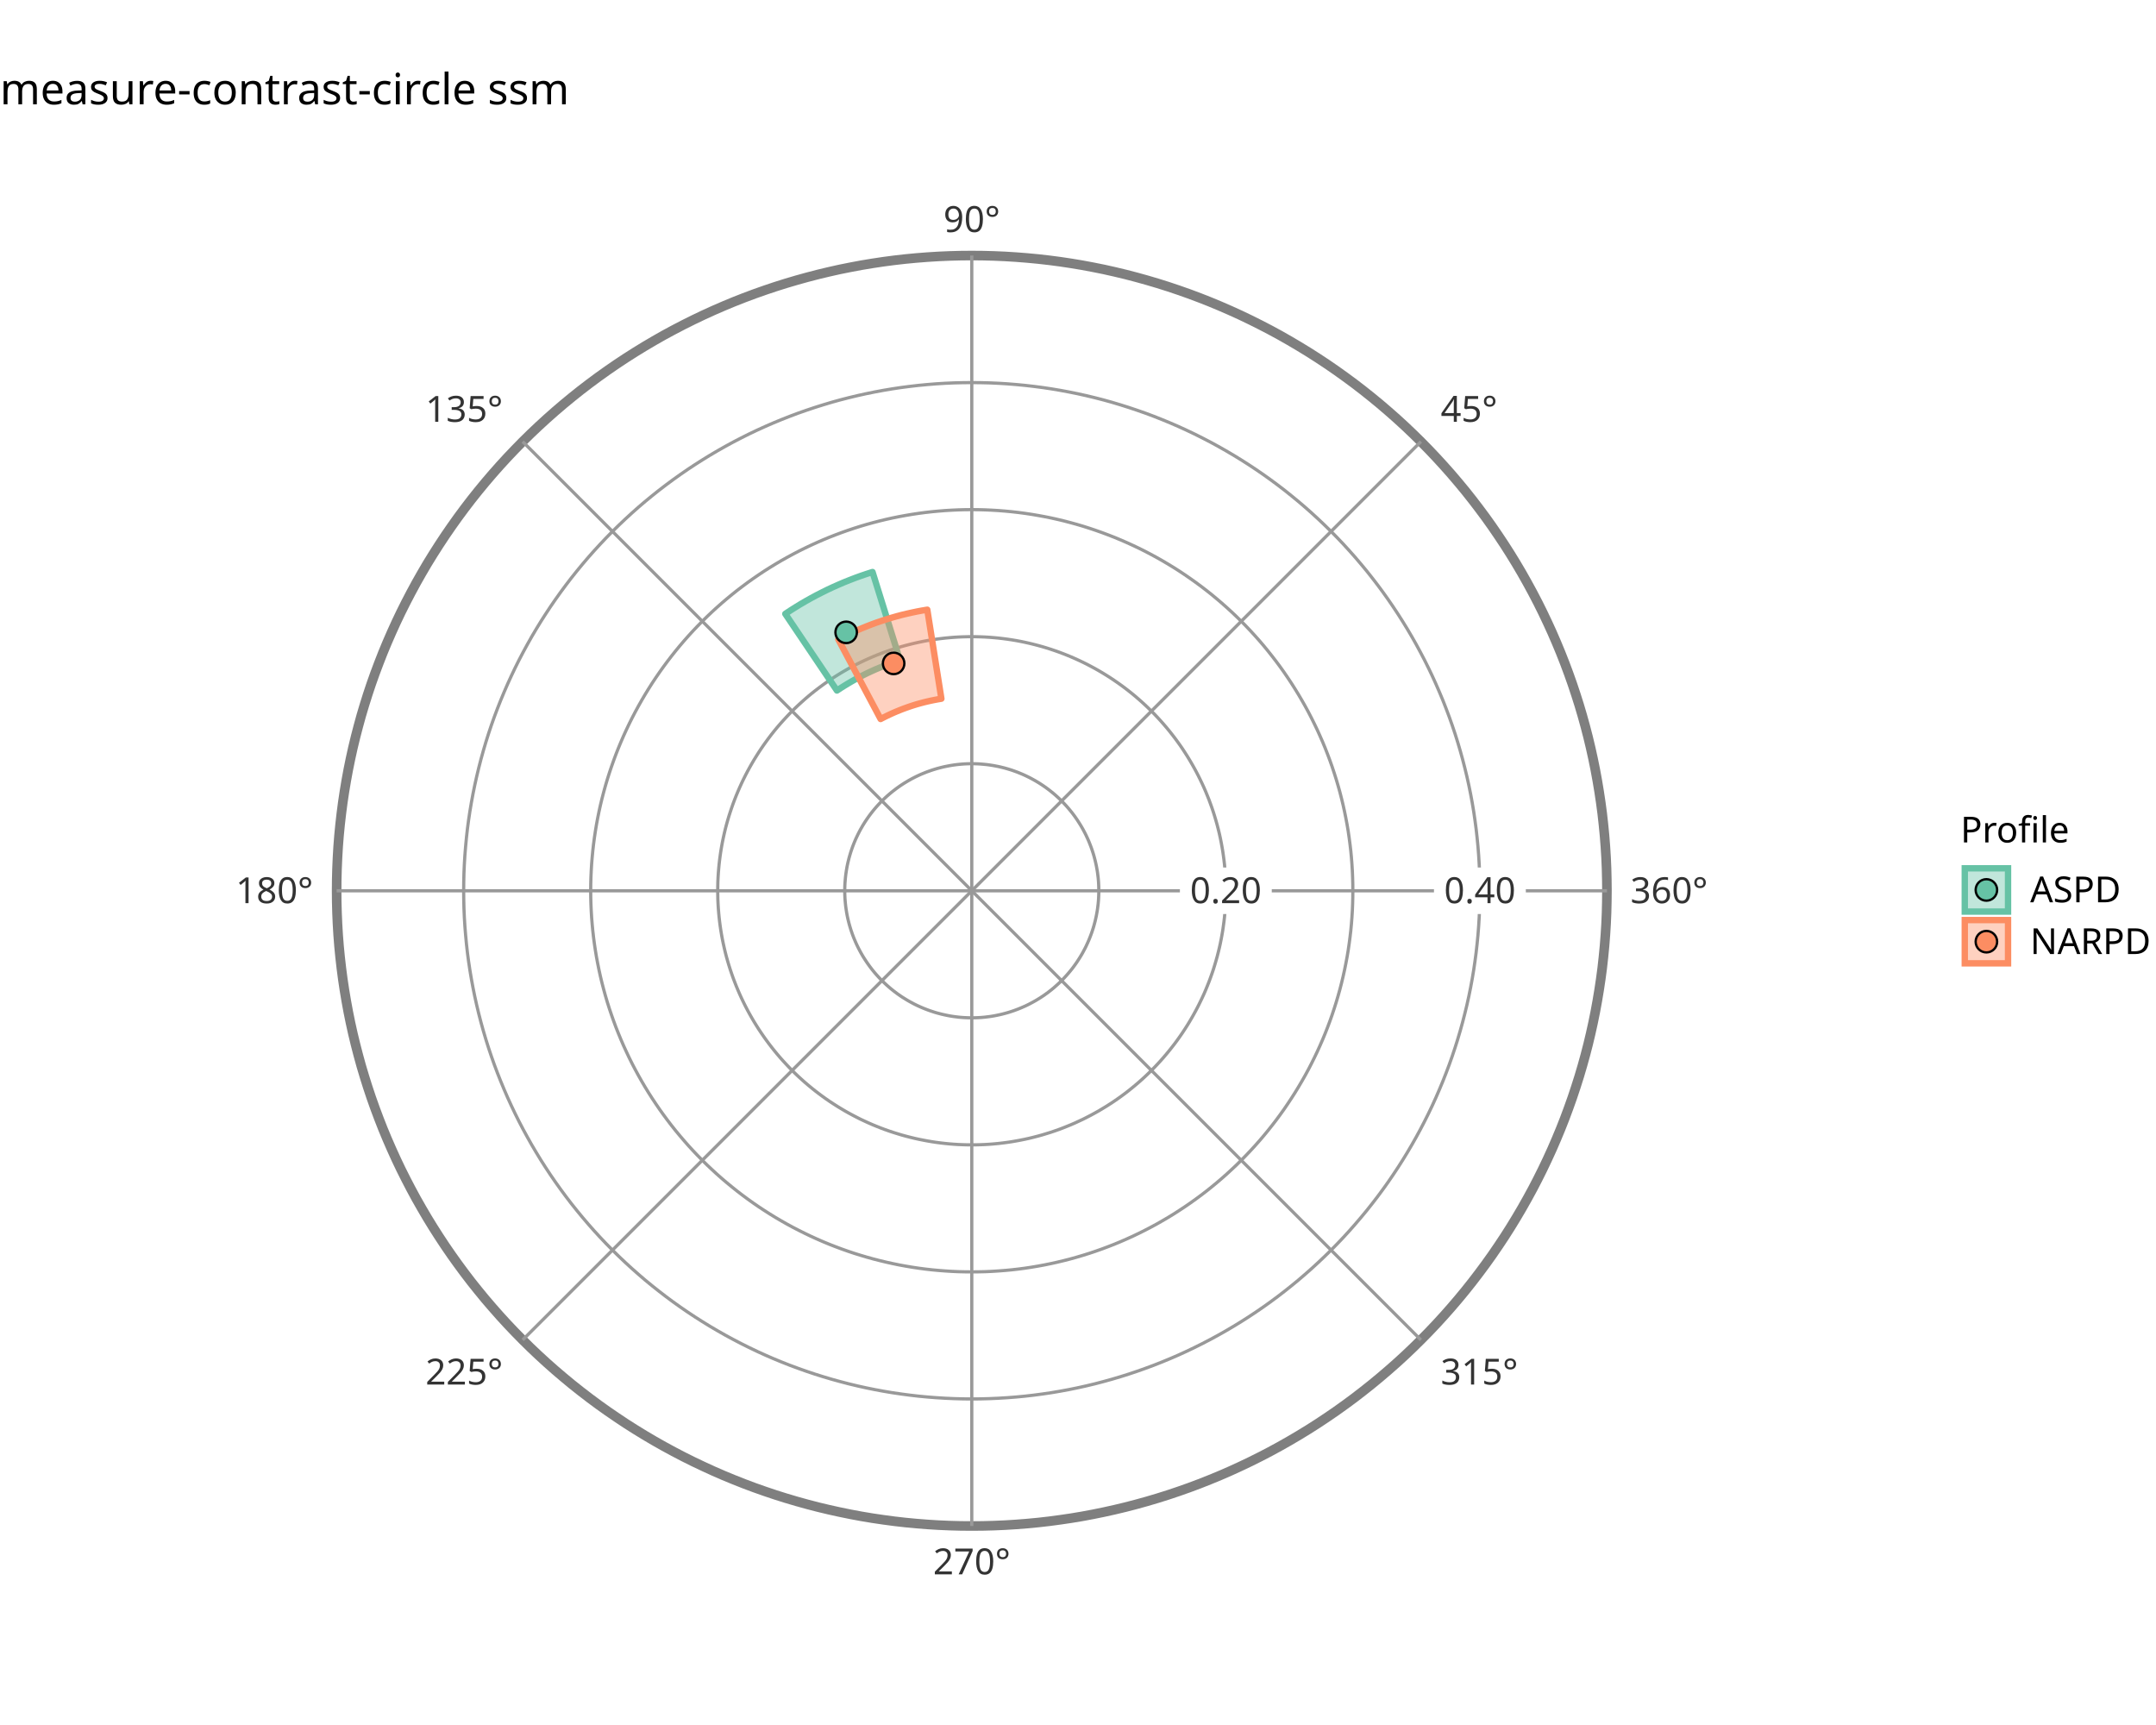
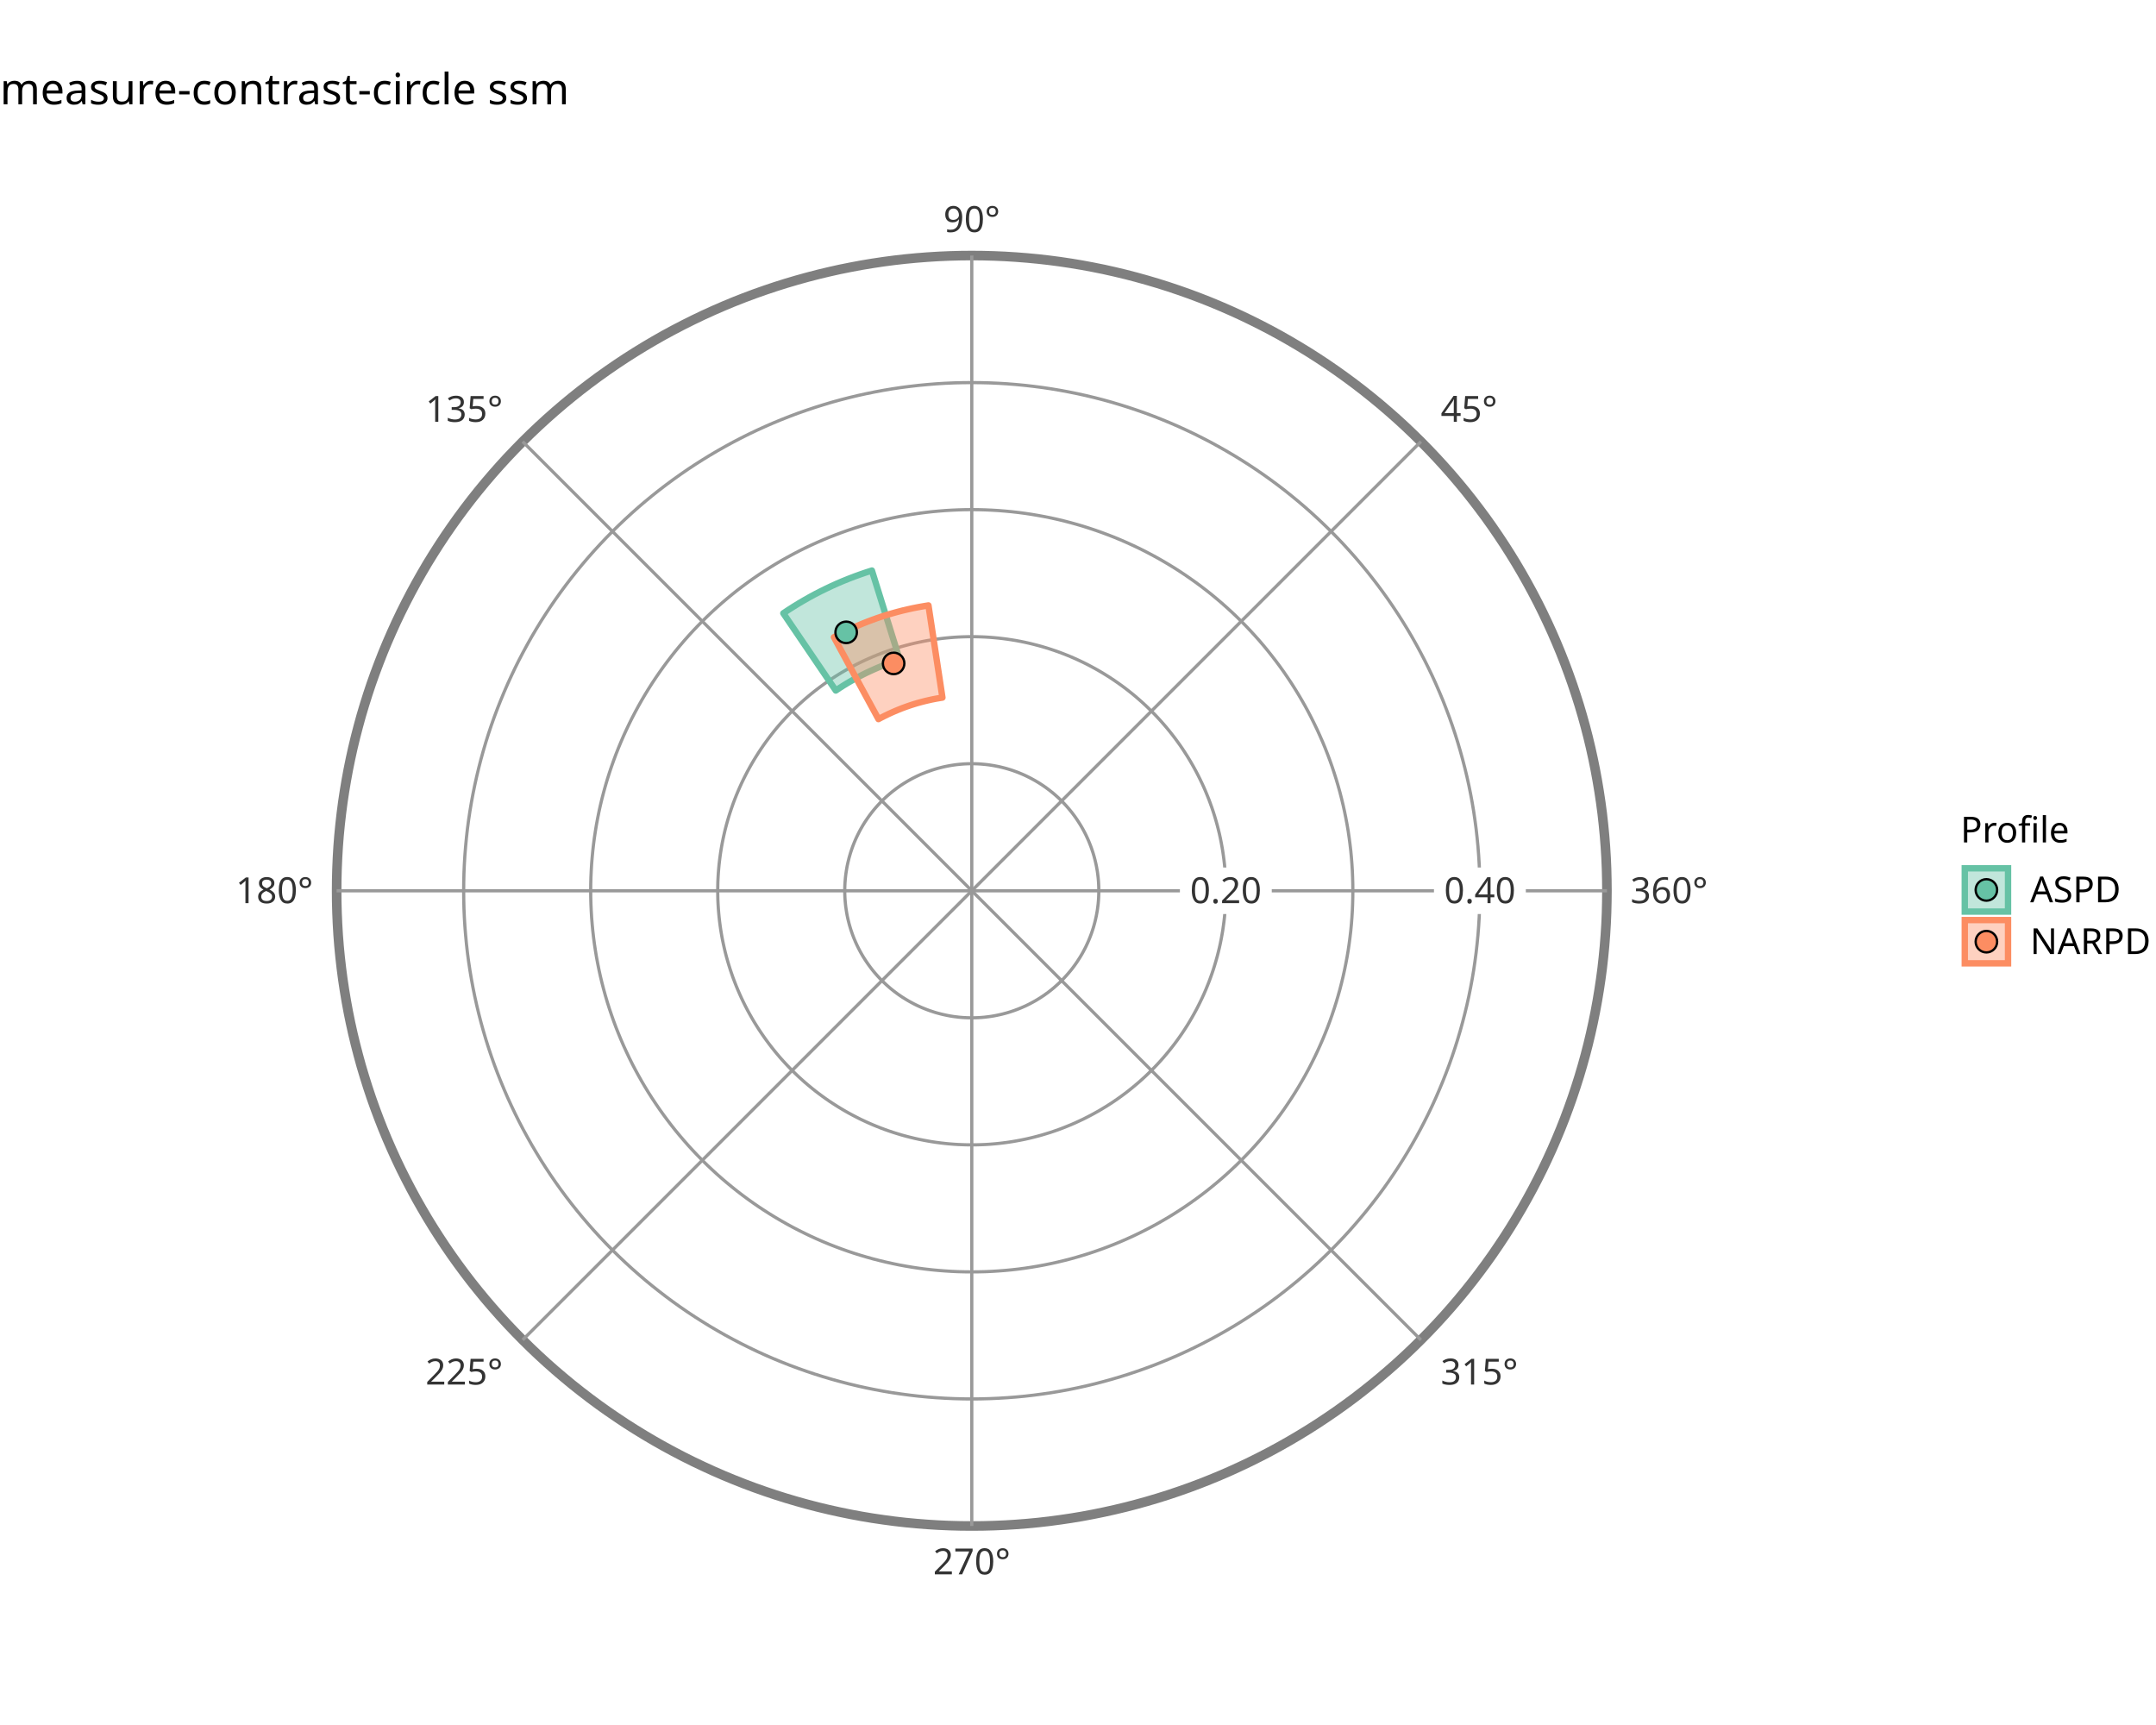
<svg xmlns="http://www.w3.org/2000/svg" class="svglite" data-engine-version="2.0" width="720.00pt" height="576.00pt" viewBox="0 0 720.00 576.00">
  <defs>
    <style type="text/css">
    .svglite line, .svglite polyline, .svglite polygon, .svglite path, .svglite rect, .svglite circle {
      fill: none;
      stroke: #000000;
      stroke-linecap: round;
      stroke-linejoin: round;
      stroke-miterlimit: 10.00;
    }
  </style>
  </defs>
  <rect width="100%" height="100%" style="stroke: none; fill: #FFFFFF;" />
  <defs>
    <clipPath id="cpMC4wMHw3MjAuMDB8MC4wMHw1NzYuMDA=">
      <rect x="0.00" y="0.00" width="720.00" height="576.00" />
    </clipPath>
  </defs>
  <g clip-path="url(#cpMC4wMHw3MjAuMDB8MC4wMHw1NzYuMDA=)">
</g>
  <defs>
    <clipPath id="cpMC4wMHw3MjAuMDB8MTguOTR8NTU3LjA2">
      <rect x="0.00" y="18.94" width="720.00" height="538.12" />
    </clipPath>
  </defs>
  <g clip-path="url(#cpMC4wMHw3MjAuMDB8MTguOTR8NTU3LjA2)">
    <rect x="0.00" y="18.94" width="720.00" height="538.12" style="stroke-width: 0.00; stroke: none;" />
  </g>
  <g clip-path="url(#cpMC4wMHw3MjAuMDB8MC4wMHw1NzYuMDA=)">
    <polygon points="324.53,85.33 328.23,85.36 331.93,85.46 335.63,85.62 339.32,85.85 343.01,86.14 346.70,86.49 350.38,86.91 354.05,87.39 357.71,87.94 361.36,88.55 365.00,89.23 368.63,89.96 372.24,90.77 375.84,91.63 379.42,92.56 382.99,93.55 386.54,94.60 390.07,95.71 393.58,96.89 397.07,98.12 400.54,99.42 403.98,100.77 407.40,102.19 410.80,103.67 414.17,105.20 417.51,106.80 420.82,108.45 424.11,110.16 427.36,111.92 430.58,113.75 433.77,115.63 436.93,117.56 440.05,119.55 443.14,121.59 446.19,123.69 449.20,125.84 452.18,128.04 455.11,130.29 458.01,132.60 460.87,134.95 463.68,137.36 466.46,139.81 469.19,142.31 471.87,144.86 474.51,147.45 477.11,150.10 479.65,152.78 482.15,155.51 484.61,158.28 487.01,161.10 489.37,163.95 491.67,166.85 493.92,169.79 496.13,172.76 498.28,175.78 500.37,178.83 502.42,181.92 504.41,185.04 506.34,188.19 508.22,191.38 510.04,194.61 511.81,197.86 513.52,201.14 515.17,204.46 516.76,207.80 518.30,211.17 519.77,214.56 521.19,217.98 522.55,221.43 523.84,224.89 525.08,228.38 526.25,231.89 527.37,235.42 528.42,238.97 529.41,242.54 530.34,246.12 531.20,249.72 532.00,253.34 532.74,256.97 533.41,260.61 534.02,264.26 534.57,267.92 535.06,271.59 535.47,275.27 535.83,278.95 536.12,282.64 536.35,286.34 536.51,290.04 536.60,293.74 536.64,297.44 536.60,301.14 536.51,304.84 536.35,308.54 536.12,312.23 535.83,315.93 535.47,319.61 535.06,323.29 534.57,326.96 534.02,330.62 533.41,334.27 532.74,337.91 532.00,341.54 531.20,345.15 530.34,348.75 529.41,352.34 528.42,355.90 527.37,359.45 526.25,362.98 525.08,366.49 523.84,369.98 522.55,373.45 521.19,376.90 519.77,380.32 518.30,383.71 516.76,387.08 515.17,390.42 513.52,393.73 511.81,397.02 510.04,400.27 508.22,403.49 506.34,406.68 504.41,409.84 502.42,412.96 500.37,416.05 498.28,419.10 496.13,422.11 493.92,425.09 491.67,428.03 489.37,430.92 487.01,433.78 484.61,436.59 482.15,439.37 479.65,442.10 477.11,444.78 474.51,447.42 471.87,450.02 469.19,452.57 466.46,455.07 463.68,457.52 460.87,459.92 458.01,462.28 455.11,464.58 452.18,466.84 449.20,469.04 446.19,471.19 443.14,473.28 440.05,475.33 436.93,477.32 433.77,479.25 430.58,481.13 427.36,482.95 424.11,484.72 420.82,486.43 417.51,488.08 414.17,489.67 410.80,491.21 407.40,492.69 403.98,494.10 400.54,495.46 397.07,496.76 393.58,497.99 390.07,499.17 386.54,500.28 382.99,501.33 379.42,502.32 375.84,503.25 372.24,504.11 368.63,504.91 365.00,505.65 361.36,506.33 357.71,506.94 354.05,507.48 350.38,507.97 346.70,508.39 343.01,508.74 339.32,509.03 335.63,509.26 331.93,509.42 328.23,509.52 324.53,509.55 320.83,509.52 317.12,509.42 313.43,509.26 309.73,509.03 306.04,508.74 302.36,508.39 298.68,507.97 295.01,507.48 291.35,506.94 287.69,506.33 284.05,505.65 280.43,504.91 276.81,504.11 273.21,503.25 269.63,502.32 266.06,501.33 262.51,500.28 258.98,499.17 255.47,497.99 251.98,496.76 248.51,495.46 245.07,494.10 241.65,492.69 238.25,491.21 234.89,489.67 231.54,488.08 228.23,486.43 224.95,484.72 221.69,482.95 218.47,481.13 215.28,479.25 212.13,477.32 209.00,475.33 205.92,473.28 202.87,471.19 199.85,469.04 196.88,466.84 193.94,464.58 191.04,462.28 188.19,459.92 185.37,457.52 182.60,455.07 179.87,452.57 177.18,450.02 174.54,447.42 171.95,444.78 169.40,442.10 166.90,439.37 164.45,436.59 162.04,433.78 159.69,430.92 157.38,428.03 155.13,425.09 152.93,422.11 150.78,419.10 148.68,416.05 146.64,412.96 144.65,409.84 142.71,406.68 140.84,403.49 139.01,400.27 137.25,397.02 135.54,393.73 133.88,390.42 132.29,387.08 130.76,383.71 129.28,380.32 127.86,376.90 126.51,373.45 125.21,369.98 123.97,366.49 122.80,362.98 121.69,359.45 120.63,355.90 119.65,352.34 118.72,348.75 117.85,345.15 117.05,341.54 116.31,337.91 115.64,334.27 115.03,330.62 114.48,326.96 114.00,323.29 113.58,319.61 113.22,315.93 112.93,312.23 112.71,308.54 112.55,304.84 112.45,301.14 112.42,297.44 112.45,293.74 112.55,290.04 112.71,286.34 112.93,282.64 113.22,278.95 113.58,275.27 114.00,271.59 114.48,267.92 115.03,264.26 115.64,260.61 116.31,256.97 117.05,253.34 117.85,249.72 118.72,246.12 119.65,242.54 120.63,238.97 121.69,235.42 122.80,231.89 123.97,228.38 125.21,224.89 126.51,221.43 127.86,217.98 129.28,214.56 130.76,211.17 132.29,207.80 133.88,204.46 135.54,201.14 137.25,197.86 139.01,194.61 140.84,191.38 142.71,188.19 144.65,185.04 146.64,181.92 148.68,178.83 150.78,175.78 152.93,172.76 155.13,169.79 157.38,166.85 159.69,163.95 162.04,161.10 164.45,158.28 166.90,155.51 169.40,152.78 171.95,150.10 174.54,147.45 177.18,144.86 179.87,142.31 182.60,139.81 185.37,137.36 188.19,134.95 191.04,132.60 193.94,130.29 196.88,128.04 199.85,125.84 202.87,123.69 205.92,121.59 209.00,119.55 212.13,117.56 215.28,115.63 218.47,113.75 221.69,111.92 224.95,110.16 228.23,108.45 231.54,106.80 234.89,105.20 238.25,103.67 241.65,102.19 245.07,100.77 248.51,99.42 251.98,98.12 255.47,96.89 258.98,95.71 262.51,94.60 266.06,93.55 269.63,92.56 273.21,91.63 276.81,90.77 280.43,89.96 284.05,89.23 287.69,88.55 291.35,87.94 295.01,87.39 298.68,86.91 302.36,86.49 306.04,86.14 309.73,85.85 313.43,85.62 317.12,85.46 320.83,85.36 324.53,85.33 " style="stroke-width: 3.20; stroke: #7F7F7F; fill: #FFFFFF;" />
    <line x1="324.53" y1="297.44" x2="324.53" y2="85.33" style="stroke-width: 1.07; stroke: #999999; stroke-linecap: butt;" />
    <line x1="324.53" y1="297.44" x2="174.54" y2="147.45" style="stroke-width: 1.07; stroke: #999999; stroke-linecap: butt;" />
    <line x1="324.53" y1="297.44" x2="112.42" y2="297.44" style="stroke-width: 1.07; stroke: #999999; stroke-linecap: butt;" />
    <line x1="324.53" y1="297.44" x2="174.54" y2="447.42" style="stroke-width: 1.07; stroke: #999999; stroke-linecap: butt;" />
    <line x1="324.53" y1="297.44" x2="324.53" y2="509.55" style="stroke-width: 1.07; stroke: #999999; stroke-linecap: butt;" />
    <line x1="324.53" y1="297.44" x2="474.51" y2="447.42" style="stroke-width: 1.07; stroke: #999999; stroke-linecap: butt;" />
    <line x1="324.53" y1="297.44" x2="536.64" y2="297.44" style="stroke-width: 1.07; stroke: #999999; stroke-linecap: butt;" />
    <line x1="324.53" y1="297.44" x2="474.51" y2="147.45" style="stroke-width: 1.07; stroke: #999999; stroke-linecap: butt;" />
    <polygon points="324.53,255.02 325.27,255.02 326.01,255.04 326.75,255.07 327.49,255.12 328.22,255.18 328.96,255.25 329.70,255.33 330.43,255.43 331.16,255.54 331.89,255.66 332.62,255.80 333.35,255.94 334.07,256.10 334.79,256.28 335.51,256.46 336.22,256.66 336.93,256.87 337.64,257.09 338.34,257.33 339.04,257.58 339.73,257.83 340.42,258.11 341.10,258.39 341.78,258.68 342.46,258.99 343.12,259.31 343.79,259.64 344.44,259.98 345.09,260.34 345.74,260.70 346.38,261.08 347.01,261.46 347.63,261.86 348.25,262.27 348.86,262.69 349.46,263.12 350.06,263.56 350.64,264.01 351.22,264.47 351.80,264.94 352.36,265.42 352.91,265.91 353.46,266.41 354.00,266.92 354.52,267.44 355.04,267.97 355.55,268.51 356.05,269.05 356.54,269.61 357.02,270.17 357.49,270.74 357.96,271.32 358.41,271.91 358.85,272.50 359.28,273.11 359.70,273.72 360.10,274.33 360.50,274.96 360.89,275.59 361.27,276.23 361.63,276.87 361.98,277.52 362.33,278.18 362.66,278.84 362.97,279.51 363.28,280.18 363.58,280.86 363.86,281.55 364.13,282.24 364.39,282.93 364.64,283.63 364.87,284.33 365.10,285.04 365.31,285.75 365.50,286.46 365.69,287.18 365.86,287.90 366.02,288.62 366.17,289.34 366.30,290.07 366.43,290.80 366.54,291.53 366.63,292.27 366.72,293.00 366.79,293.74 366.85,294.48 366.89,295.22 366.92,295.96 366.94,296.70 366.95,297.44 366.94,298.18 366.92,298.92 366.89,299.66 366.85,300.40 366.79,301.14 366.72,301.87 366.63,302.61 366.54,303.34 366.43,304.07 366.30,304.81 366.17,305.53 366.02,306.26 365.86,306.98 365.69,307.70 365.50,308.42 365.31,309.13 365.10,309.84 364.87,310.55 364.64,311.25 364.39,311.95 364.13,312.64 363.86,313.33 363.58,314.01 363.28,314.69 362.97,315.37 362.66,316.04 362.33,316.70 361.98,317.35 361.63,318.01 361.27,318.65 360.89,319.29 360.50,319.92 360.10,320.54 359.70,321.16 359.28,321.77 358.85,322.37 358.41,322.97 357.96,323.56 357.49,324.14 357.02,324.71 356.54,325.27 356.05,325.82 355.55,326.37 355.04,326.91 354.52,327.44 354.00,327.95 353.46,328.46 352.91,328.96 352.36,329.45 351.80,329.94 351.22,330.41 350.64,330.87 350.06,331.32 349.46,331.76 348.86,332.19 348.25,332.61 347.63,333.02 347.01,333.41 346.38,333.80 345.74,334.18 345.09,334.54 344.44,334.89 343.79,335.24 343.12,335.57 342.46,335.89 341.78,336.19 341.10,336.49 340.42,336.77 339.73,337.04 339.04,337.30 338.34,337.55 337.64,337.78 336.93,338.01 336.22,338.22 335.51,338.41 334.79,338.60 334.07,338.77 333.35,338.93 332.62,339.08 331.89,339.22 331.16,339.34 330.43,339.45 329.70,339.54 328.96,339.63 328.22,339.70 327.49,339.76 326.75,339.80 326.01,339.83 325.27,339.85 324.53,339.86 323.79,339.85 323.05,339.83 322.31,339.80 321.57,339.76 320.83,339.70 320.09,339.63 319.36,339.54 318.62,339.45 317.89,339.34 317.16,339.22 316.43,339.08 315.71,338.93 314.98,338.77 314.26,338.60 313.55,338.41 312.83,338.22 312.12,338.01 311.42,337.78 310.72,337.55 310.02,337.30 309.32,337.04 308.64,336.77 307.95,336.49 307.27,336.19 306.60,335.89 305.93,335.57 305.27,335.24 304.61,334.89 303.96,334.54 303.32,334.18 302.68,333.80 302.05,333.41 301.42,333.02 300.80,332.61 300.19,332.19 299.59,331.76 299.00,331.32 298.41,330.87 297.83,330.41 297.26,329.94 296.70,329.45 296.14,328.96 295.60,328.46 295.06,327.95 294.53,327.44 294.01,326.91 293.50,326.37 293.00,325.82 292.51,325.27 292.03,324.71 291.56,324.14 291.10,323.56 290.65,322.97 290.21,322.37 289.78,321.77 289.36,321.16 288.95,320.54 288.55,319.92 288.16,319.29 287.79,318.65 287.42,318.01 287.07,317.35 286.73,316.70 286.40,316.04 286.08,315.37 285.77,314.69 285.48,314.01 285.19,313.33 284.92,312.64 284.66,311.95 284.42,311.25 284.18,310.55 283.96,309.84 283.75,309.13 283.55,308.42 283.37,307.70 283.19,306.98 283.03,306.26 282.88,305.53 282.75,304.81 282.63,304.07 282.52,303.34 282.42,302.61 282.34,301.87 282.27,301.14 282.21,300.40 282.16,299.66 282.13,298.92 282.11,298.18 282.11,297.44 282.11,296.70 282.13,295.96 282.16,295.22 282.21,294.48 282.27,293.74 282.34,293.00 282.42,292.27 282.52,291.53 282.63,290.80 282.75,290.07 282.88,289.34 283.03,288.62 283.19,287.90 283.37,287.18 283.55,286.46 283.75,285.75 283.96,285.04 284.18,284.33 284.42,283.63 284.66,282.93 284.92,282.24 285.19,281.55 285.48,280.86 285.77,280.18 286.08,279.51 286.40,278.84 286.73,278.18 287.07,277.52 287.42,276.87 287.79,276.23 288.16,275.59 288.55,274.96 288.95,274.33 289.36,273.72 289.78,273.11 290.21,272.50 290.65,271.91 291.10,271.32 291.56,270.74 292.03,270.17 292.51,269.61 293.00,269.05 293.50,268.51 294.01,267.97 294.53,267.44 295.06,266.92 295.60,266.41 296.14,265.91 296.70,265.42 297.26,264.94 297.83,264.47 298.41,264.01 299.00,263.56 299.59,263.12 300.19,262.69 300.80,262.27 301.42,261.86 302.05,261.46 302.68,261.08 303.32,260.70 303.96,260.34 304.61,259.98 305.27,259.64 305.93,259.31 306.60,258.99 307.27,258.68 307.95,258.39 308.64,258.11 309.32,257.83 310.02,257.58 310.72,257.33 311.42,257.09 312.12,256.87 312.83,256.66 313.55,256.46 314.26,256.28 314.98,256.10 315.71,255.94 316.43,255.80 317.16,255.66 317.89,255.54 318.62,255.43 319.36,255.33 320.09,255.25 320.83,255.18 321.57,255.12 322.31,255.07 323.05,255.04 323.79,255.02 324.53,255.02 " style="stroke-width: 1.07; stroke: #999999; fill: none;" />
    <polygon points="324.53,212.59 326.01,212.61 327.49,212.65 328.97,212.71 330.45,212.80 331.92,212.92 333.40,213.06 334.87,213.23 336.33,213.42 337.80,213.64 339.26,213.88 340.72,214.15 342.17,214.45 343.61,214.77 345.05,215.12 346.49,215.49 347.91,215.88 349.33,216.30 350.75,216.75 352.15,217.22 353.55,217.71 354.93,218.23 356.31,218.77 357.68,219.34 359.04,219.93 360.38,220.54 361.72,221.18 363.05,221.84 364.36,222.53 365.66,223.23 366.95,223.96 368.22,224.71 369.49,225.49 370.74,226.28 371.97,227.10 373.19,227.94 374.40,228.80 375.59,229.68 376.76,230.58 377.92,231.50 379.06,232.44 380.19,233.41 381.30,234.39 382.39,235.39 383.46,236.41 384.52,237.45 385.56,238.50 386.58,239.58 387.58,240.67 388.56,241.78 389.52,242.90 390.46,244.04 391.38,245.20 392.29,246.38 393.17,247.57 394.03,248.77 394.87,249.99 395.68,251.23 396.48,252.48 397.25,253.74 398.00,255.02 398.73,256.31 399.44,257.61 400.12,258.92 400.78,260.25 401.42,261.58 402.04,262.93 402.63,264.29 403.19,265.66 403.74,267.03 404.25,268.42 404.75,269.82 405.22,271.22 405.66,272.63 406.08,274.05 406.48,275.48 406.85,276.91 407.20,278.35 407.52,279.80 407.81,281.25 408.08,282.71 408.33,284.17 408.54,285.63 408.74,287.10 408.91,288.57 409.05,290.04 409.16,291.52 409.25,293.00 409.32,294.48 409.36,295.96 409.37,297.44 409.36,298.92 409.32,300.40 409.25,301.88 409.16,303.36 409.05,304.83 408.91,306.31 408.74,307.78 408.54,309.25 408.33,310.71 408.08,312.17 407.81,313.63 407.52,315.08 407.20,316.52 406.85,317.96 406.48,319.40 406.08,320.82 405.66,322.24 405.22,323.66 404.75,325.06 404.25,326.46 403.74,327.84 403.19,329.22 402.63,330.59 402.04,331.95 401.42,333.30 400.78,334.63 400.12,335.96 399.44,337.27 398.73,338.57 398.00,339.86 397.25,341.14 396.48,342.40 395.68,343.65 394.87,344.88 394.03,346.10 393.17,347.31 392.29,348.50 391.38,349.67 390.46,350.83 389.52,351.97 388.56,353.10 387.58,354.21 386.58,355.30 385.56,356.38 384.52,357.43 383.46,358.47 382.39,359.49 381.30,360.49 380.19,361.47 379.06,362.43 377.92,363.37 376.76,364.30 375.59,365.20 374.40,366.08 373.19,366.94 371.97,367.78 370.74,368.59 369.49,369.39 368.22,370.16 366.95,370.92 365.66,371.64 364.36,372.35 363.05,373.03 361.72,373.70 360.38,374.33 359.04,374.95 357.68,375.54 356.31,376.10 354.93,376.65 353.55,377.17 352.15,377.66 350.75,378.13 349.33,378.57 347.91,379.00 346.49,379.39 345.05,379.76 343.61,380.11 342.17,380.43 340.72,380.72 339.26,380.99 337.80,381.24 336.33,381.46 334.87,381.65 333.40,381.82 331.92,381.96 330.45,382.08 328.97,382.17 327.49,382.23 326.01,382.27 324.53,382.28 323.05,382.27 321.57,382.23 320.09,382.17 318.61,382.08 317.13,381.96 315.66,381.82 314.19,381.65 312.72,381.46 311.25,381.24 309.79,380.99 308.34,380.72 306.89,380.43 305.44,380.11 304.00,379.76 302.57,379.39 301.14,379.00 299.72,378.57 298.31,378.13 296.90,377.66 295.51,377.17 294.12,376.65 292.74,376.10 291.38,375.54 290.02,374.95 288.67,374.33 287.33,373.70 286.01,373.03 284.70,372.35 283.39,371.64 282.11,370.92 280.83,370.16 279.57,369.39 278.32,368.59 277.08,367.78 275.86,366.94 274.66,366.08 273.47,365.20 272.29,364.30 271.13,363.37 269.99,362.43 268.86,361.47 267.76,360.49 266.66,359.49 265.59,358.47 264.53,357.43 263.50,356.38 262.48,355.30 261.48,354.21 260.49,353.10 259.53,351.97 258.59,350.83 257.67,349.67 256.77,348.50 255.89,347.31 255.03,346.10 254.19,344.88 253.37,343.65 252.58,342.40 251.80,341.14 251.05,339.86 250.32,338.57 249.61,337.27 248.93,335.96 248.27,334.63 247.63,333.30 247.02,331.95 246.43,330.59 245.86,329.22 245.32,327.84 244.80,326.46 244.31,325.06 243.84,323.66 243.39,322.24 242.97,320.82 242.57,319.40 242.20,317.96 241.86,316.52 241.54,315.08 241.24,313.63 240.97,312.17 240.73,310.71 240.51,309.25 240.32,307.78 240.15,306.31 240.01,304.83 239.89,303.36 239.80,301.88 239.73,300.40 239.70,298.92 239.68,297.44 239.70,295.96 239.73,294.48 239.80,293.00 239.89,291.52 240.01,290.04 240.15,288.57 240.32,287.10 240.51,285.63 240.73,284.17 240.97,282.71 241.24,281.25 241.54,279.80 241.86,278.35 242.20,276.91 242.57,275.48 242.97,274.05 243.39,272.63 243.84,271.22 244.31,269.82 244.80,268.42 245.32,267.03 245.86,265.66 246.43,264.29 247.02,262.93 247.63,261.58 248.27,260.25 248.93,258.92 249.61,257.61 250.32,256.31 251.05,255.02 251.80,253.74 252.58,252.48 253.37,251.23 254.19,249.99 255.03,248.77 255.89,247.57 256.77,246.38 257.67,245.20 258.59,244.04 259.53,242.90 260.49,241.78 261.48,240.67 262.48,239.58 263.50,238.50 264.53,237.45 265.59,236.41 266.66,235.39 267.76,234.39 268.86,233.41 269.99,232.44 271.13,231.50 272.29,230.58 273.47,229.68 274.66,228.80 275.86,227.94 277.08,227.10 278.32,226.28 279.57,225.49 280.83,224.71 282.11,223.96 283.39,223.23 284.70,222.53 286.01,221.84 287.33,221.18 288.67,220.54 290.02,219.93 291.38,219.34 292.74,218.77 294.12,218.23 295.51,217.71 296.90,217.22 298.31,216.75 299.72,216.30 301.14,215.88 302.57,215.49 304.00,215.12 305.44,214.77 306.89,214.45 308.34,214.15 309.79,213.88 311.25,213.64 312.72,213.42 314.19,213.23 315.66,213.06 317.13,212.92 318.61,212.80 320.09,212.71 321.57,212.65 323.05,212.61 324.53,212.59 " style="stroke-width: 1.07; stroke: #999999; fill: none;" />
    <polygon points="324.53,170.17 326.75,170.19 328.97,170.25 331.19,170.35 333.40,170.48 335.62,170.66 337.83,170.87 340.04,171.12 342.24,171.41 344.44,171.74 346.63,172.11 348.81,172.51 350.99,172.95 353.16,173.43 355.32,173.95 357.47,174.51 359.61,175.10 361.74,175.73 363.85,176.40 365.96,177.11 368.05,177.85 370.13,178.63 372.20,179.44 374.25,180.29 376.29,181.18 378.31,182.10 380.32,183.05 382.30,184.04 384.27,185.07 386.23,186.13 388.16,187.22 390.07,188.35 391.97,189.51 393.84,190.70 395.69,191.93 397.52,193.19 399.33,194.48 401.12,195.80 402.88,197.15 404.62,198.53 406.33,199.95 408.02,201.39 409.68,202.86 411.32,204.36 412.93,205.89 414.52,207.45 416.07,209.03 417.60,210.64 419.10,212.28 420.58,213.94 422.02,215.63 423.43,217.35 424.81,219.09 426.17,220.85 427.49,222.63 428.78,224.44 430.03,226.27 431.26,228.12 432.45,230.00 433.61,231.89 434.74,233.81 435.84,235.74 436.90,237.69 437.92,239.66 438.91,241.65 439.87,243.65 440.79,245.68 441.68,247.71 442.53,249.76 443.34,251.83 444.12,253.91 444.86,256.00 445.56,258.11 446.23,260.23 446.86,262.36 447.46,264.50 448.01,266.65 448.53,268.81 449.01,270.98 449.45,273.16 449.86,275.34 450.23,277.53 450.55,279.73 450.84,281.93 451.10,284.14 451.31,286.35 451.48,288.56 451.62,290.78 451.71,293.00 451.77,295.22 451.79,297.44 451.77,299.66 451.71,301.88 451.62,304.10 451.48,306.32 451.31,308.53 451.10,310.74 450.84,312.95 450.55,315.15 450.23,317.35 449.86,319.54 449.45,321.72 449.01,323.90 448.53,326.07 448.01,328.23 447.46,330.38 446.86,332.52 446.23,334.65 445.56,336.77 444.86,338.87 444.12,340.97 443.34,343.05 442.53,345.11 441.68,347.17 440.79,349.20 439.87,351.22 438.91,353.23 437.92,355.22 436.90,357.19 435.84,359.14 434.74,361.07 433.61,362.99 432.45,364.88 431.26,366.75 430.03,368.60 428.78,370.44 427.49,372.24 426.17,374.03 424.81,375.79 423.43,377.53 422.02,379.24 420.58,380.93 419.10,382.60 417.60,384.23 416.07,385.84 414.52,387.43 412.93,388.99 411.32,390.51 409.68,392.02 408.02,393.49 406.33,394.93 404.62,396.34 402.88,397.73 401.12,399.08 399.33,400.40 397.52,401.69 395.69,402.95 393.84,404.17 391.97,405.37 390.07,406.53 388.16,407.65 386.23,408.75 384.27,409.81 382.30,410.83 380.32,411.82 378.31,412.78 376.29,413.70 374.25,414.59 372.20,415.44 370.13,416.25 368.05,417.03 365.96,417.77 363.85,418.48 361.74,419.14 359.61,419.77 357.47,420.37 355.32,420.92 353.16,421.44 350.99,421.92 348.81,422.37 346.63,422.77 344.44,423.14 342.24,423.47 340.04,423.76 337.83,424.01 335.62,424.22 333.40,424.39 331.19,424.53 328.97,424.63 326.75,424.68 324.53,424.70 322.31,424.68 320.09,424.63 317.87,424.53 315.65,424.39 313.44,424.22 311.22,424.01 309.02,423.76 306.82,423.47 304.62,423.14 302.43,422.77 300.24,422.37 298.07,421.92 295.90,421.44 293.74,420.92 291.59,420.37 289.45,419.77 287.32,419.14 285.20,418.48 283.09,417.77 281.00,417.03 278.92,416.25 276.85,415.44 274.80,414.59 272.76,413.70 270.74,412.78 268.74,411.82 266.75,410.83 264.78,409.81 262.83,408.75 260.89,407.65 258.98,406.53 257.09,405.37 255.21,404.17 253.36,402.95 251.53,401.69 249.72,400.40 247.94,399.08 246.17,397.73 244.44,396.34 242.72,394.93 241.03,393.49 239.37,392.02 237.73,390.51 236.12,388.99 234.54,387.43 232.98,385.84 231.45,384.23 229.95,382.60 228.48,380.93 227.04,379.24 225.62,377.53 224.24,375.79 222.89,374.03 221.57,372.24 220.28,370.44 219.02,368.60 217.79,366.75 216.60,364.88 215.44,362.99 214.31,361.07 213.22,359.14 212.16,357.19 211.13,355.22 210.14,353.23 209.19,351.22 208.26,349.20 207.38,347.17 206.53,345.11 205.71,343.05 204.94,340.97 204.20,338.87 203.49,336.77 202.82,334.65 202.19,332.52 201.60,330.38 201.04,328.23 200.52,326.07 200.04,323.90 199.60,321.72 199.19,319.54 198.83,317.35 198.50,315.15 198.21,312.95 197.96,310.74 197.75,308.53 197.57,306.32 197.44,304.10 197.34,301.88 197.28,299.66 197.26,297.44 197.28,295.22 197.34,293.00 197.44,290.78 197.57,288.56 197.75,286.35 197.96,284.14 198.21,281.93 198.50,279.73 198.83,277.53 199.19,275.34 199.60,273.16 200.04,270.98 200.52,268.81 201.04,266.65 201.60,264.50 202.19,262.36 202.82,260.23 203.49,258.11 204.20,256.00 204.94,253.91 205.71,251.83 206.53,249.76 207.38,247.71 208.26,245.68 209.19,243.65 210.14,241.65 211.13,239.66 212.16,237.69 213.22,235.74 214.31,233.81 215.44,231.89 216.60,230.00 217.79,228.12 219.02,226.27 220.28,224.44 221.57,222.63 222.89,220.85 224.24,219.09 225.62,217.35 227.04,215.63 228.48,213.94 229.95,212.28 231.45,210.64 232.98,209.03 234.54,207.45 236.12,205.89 237.73,204.36 239.37,202.86 241.03,201.39 242.72,199.95 244.44,198.53 246.17,197.15 247.94,195.80 249.72,194.48 251.53,193.19 253.36,191.93 255.21,190.70 257.09,189.51 258.98,188.35 260.89,187.22 262.83,186.13 264.78,185.07 266.75,184.04 268.74,183.05 270.74,182.10 272.76,181.18 274.80,180.29 276.85,179.44 278.92,178.63 281.00,177.85 283.09,177.11 285.20,176.40 287.32,175.73 289.45,175.10 291.59,174.51 293.74,173.95 295.90,173.43 298.07,172.95 300.24,172.51 302.43,172.11 304.62,171.74 306.82,171.41 309.02,171.12 311.22,170.87 313.44,170.66 315.65,170.48 317.87,170.35 320.09,170.25 322.31,170.19 324.53,170.17 " style="stroke-width: 1.07; stroke: #999999; fill: none;" />
    <polygon points="324.53,127.75 327.49,127.78 330.45,127.85 333.41,127.98 336.36,128.16 339.32,128.40 342.26,128.68 345.21,129.02 348.14,129.40 351.07,129.84 353.99,130.33 356.90,130.87 359.81,131.46 362.70,132.10 365.58,132.79 368.45,133.53 371.30,134.32 374.14,135.17 376.96,136.06 379.77,137.00 382.56,137.98 385.34,139.02 388.09,140.11 390.83,141.24 393.55,142.42 396.24,143.65 398.91,144.92 401.56,146.25 404.19,147.61 406.79,149.03 409.37,150.49 411.92,151.99 414.45,153.54 416.95,155.13 419.41,156.76 421.86,158.44 424.27,160.16 426.65,161.92 429.00,163.72 431.31,165.57 433.60,167.45 435.85,169.37 438.07,171.34 440.25,173.34 442.40,175.38 444.51,177.45 446.59,179.56 448.63,181.71 450.63,183.90 452.59,186.11 454.51,188.37 456.40,190.65 458.24,192.97 460.05,195.32 461.81,197.70 463.53,200.11 465.20,202.55 466.84,205.02 468.43,207.52 469.98,210.04 471.48,212.59 472.94,215.17 474.35,217.78 475.72,220.40 477.04,223.05 478.32,225.73 479.54,228.42 480.72,231.14 481.86,233.87 482.94,236.63 483.98,239.40 484.97,242.19 485.91,245.00 486.80,247.83 487.64,250.67 488.43,253.52 489.17,256.39 489.87,259.27 490.51,262.16 491.10,265.06 491.64,267.97 492.13,270.89 492.56,273.82 492.95,276.76 493.28,279.70 493.57,282.65 493.80,285.60 493.98,288.56 494.11,291.52 494.19,294.48 494.21,297.44 494.19,300.40 494.11,303.36 493.98,306.32 493.80,309.28 493.57,312.23 493.28,315.18 492.95,318.12 492.56,321.05 492.13,323.98 491.64,326.90 491.10,329.82 490.51,332.72 489.87,335.61 489.17,338.49 488.43,341.36 487.64,344.21 486.80,347.05 485.91,349.87 484.97,352.68 483.98,355.48 482.94,358.25 481.86,361.00 480.72,363.74 479.54,366.46 478.32,369.15 477.04,371.82 475.72,374.47 474.35,377.10 472.94,379.70 471.48,382.28 469.98,384.83 468.43,387.36 466.84,389.86 465.20,392.33 463.53,394.77 461.81,397.18 460.05,399.56 458.24,401.91 456.40,404.23 454.51,406.51 452.59,408.76 450.63,410.98 448.63,413.17 446.59,415.31 444.51,417.43 442.40,419.50 440.25,421.54 438.07,423.54 435.85,425.50 433.60,427.43 431.31,429.31 429.00,431.15 426.65,432.96 424.27,434.72 421.86,436.44 419.41,438.12 416.95,439.75 414.45,441.34 411.92,442.89 409.37,444.39 406.79,445.85 404.19,447.26 401.56,448.63 398.91,449.95 396.24,451.23 393.55,452.46 390.83,453.64 388.09,454.77 385.34,455.86 382.56,456.89 379.77,457.88 376.96,458.82 374.14,459.71 371.30,460.55 368.45,461.34 365.58,462.09 362.70,462.78 359.81,463.42 356.90,464.01 353.99,464.55 351.07,465.04 348.14,465.47 345.21,465.86 342.26,466.20 339.32,466.48 336.36,466.71 333.41,466.89 330.45,467.02 327.49,467.10 324.53,467.13 321.57,467.10 318.60,467.02 315.65,466.89 312.69,466.71 309.74,466.48 306.79,466.20 303.85,465.86 300.91,465.47 297.98,465.04 295.06,464.55 292.15,464.01 289.25,463.42 286.36,462.78 283.48,462.09 280.61,461.34 277.75,460.55 274.92,459.71 272.09,458.82 269.28,457.88 266.49,456.89 263.72,455.86 260.96,454.77 258.22,453.64 255.51,452.46 252.81,451.23 250.14,449.95 247.49,448.63 244.86,447.26 242.26,445.85 239.68,444.39 237.13,442.89 234.61,441.34 232.11,439.75 229.64,438.12 227.20,436.44 224.79,434.72 222.41,432.96 220.06,431.15 217.74,429.31 215.45,427.43 213.20,425.50 210.98,423.54 208.80,421.54 206.65,419.50 204.54,417.43 202.46,415.31 200.43,413.17 198.42,410.98 196.46,408.76 194.54,406.51 192.66,404.23 190.81,401.91 189.01,399.56 187.25,397.18 185.53,394.77 183.85,392.33 182.22,389.86 180.62,387.36 179.08,384.83 177.57,382.28 176.12,379.70 174.70,377.10 173.33,374.47 172.01,371.82 170.74,369.15 169.51,366.46 168.33,363.74 167.20,361.00 166.11,358.25 165.07,355.48 164.08,352.68 163.14,349.87 162.25,347.05 161.41,344.21 160.62,341.36 159.88,338.49 159.19,335.61 158.55,332.72 157.96,329.82 157.42,326.90 156.93,323.98 156.49,321.05 156.10,318.12 155.77,315.18 155.49,312.23 155.25,309.28 155.07,306.32 154.94,303.36 154.87,300.40 154.84,297.44 154.87,294.48 154.94,291.52 155.07,288.56 155.25,285.60 155.49,282.65 155.77,279.70 156.10,276.76 156.49,273.82 156.93,270.89 157.42,267.97 157.96,265.06 158.55,262.16 159.19,259.27 159.88,256.39 160.62,253.52 161.41,250.67 162.25,247.83 163.14,245.00 164.08,242.19 165.07,239.40 166.11,236.63 167.20,233.87 168.33,231.14 169.51,228.42 170.74,225.73 172.01,223.05 173.33,220.40 174.70,217.78 176.12,215.17 177.57,212.59 179.08,210.04 180.62,207.52 182.22,205.02 183.85,202.55 185.53,200.11 187.25,197.70 189.01,195.32 190.81,192.97 192.66,190.65 194.54,188.37 196.46,186.11 198.42,183.90 200.43,181.71 202.46,179.56 204.54,177.45 206.65,175.38 208.80,173.34 210.98,171.34 213.20,169.37 215.45,167.45 217.74,165.57 220.06,163.72 222.41,161.92 224.79,160.16 227.20,158.44 229.64,156.76 232.11,155.13 234.61,153.54 237.13,151.99 239.68,150.49 242.26,149.03 244.86,147.61 247.49,146.25 250.14,144.92 252.81,143.65 255.51,142.42 258.22,141.24 260.96,140.11 263.72,139.02 266.49,137.98 269.28,137.00 272.09,136.06 274.92,135.17 277.75,134.32 280.61,133.53 283.48,132.79 286.36,132.10 289.25,131.46 292.15,130.87 295.06,130.33 297.98,129.84 300.91,129.40 303.85,129.02 306.79,128.68 309.74,128.40 312.69,128.16 315.65,127.98 318.60,127.85 321.57,127.78 324.53,127.75 " style="stroke-width: 1.07; stroke: #999999; fill: none;" />
    <polygon points="396.20,305.20 422.54,305.20 422.45,305.19 422.80,305.18 423.14,305.11 423.47,304.99 423.77,304.81 424.04,304.59 424.27,304.33 424.46,304.04 424.59,303.72 424.68,303.38 424.71,303.03 424.71,303.03 424.71,291.85 424.71,291.85 424.68,291.50 424.59,291.16 424.46,290.84 424.27,290.55 424.04,290.28 423.77,290.06 423.47,289.89 423.14,289.77 422.80,289.70 422.54,289.68 396.20,289.68 396.46,289.70 396.12,289.68 395.77,289.72 395.43,289.82 395.12,289.97 394.83,290.17 394.58,290.41 394.37,290.69 394.21,291.00 394.10,291.33 394.04,291.67 394.03,291.85 394.03,303.03 394.04,302.85 394.04,303.20 394.10,303.55 394.21,303.88 394.37,304.19 394.58,304.47 394.83,304.71 395.12,304.91 395.43,305.06 395.77,305.15 396.12,305.19 " style="stroke-width: nan; stroke: none; fill: #FFFFFF;" />
    <text x="409.37" y="301.58" text-anchor="middle" style="font-size: 12.05px; fill: #333333; font-family: sans;" textLength="23.44px" lengthAdjust="spacingAndGlyphs">0.20</text>
    <polygon points="481.05,305.20 507.38,305.20 507.29,305.19 507.64,305.18 507.99,305.11 508.31,304.99 508.61,304.81 508.88,304.59 509.12,304.33 509.30,304.04 509.44,303.72 509.52,303.38 509.55,303.03 509.55,303.03 509.55,291.85 509.55,291.85 509.52,291.50 509.44,291.16 509.30,290.84 509.12,290.55 508.88,290.28 508.61,290.06 508.31,289.89 507.99,289.77 507.64,289.70 507.38,289.68 481.05,289.68 481.31,289.70 480.96,289.68 480.61,289.72 480.28,289.82 479.96,289.97 479.68,290.17 479.42,290.41 479.21,290.69 479.05,291.00 478.94,291.33 478.89,291.67 478.88,291.85 478.88,303.03 478.89,302.85 478.89,303.20 478.94,303.55 479.05,303.88 479.21,304.19 479.42,304.47 479.68,304.71 479.96,304.91 480.28,305.06 480.61,305.15 480.96,305.19 " style="stroke-width: nan; stroke: none; fill: #FFFFFF;" />
    <text x="494.21" y="301.58" text-anchor="middle" style="font-size: 12.05px; fill: #333333; font-family: sans;" textLength="23.44px" lengthAdjust="spacingAndGlyphs">0.40</text>
    <polygon points="313.97,81.09 335.08,81.09 334.99,81.09 335.34,81.07 335.69,81.00 336.01,80.88 336.31,80.70 336.58,80.48 336.82,80.22 337.00,79.93 337.14,79.61 337.22,79.27 337.25,78.92 337.25,78.92 337.25,67.74 337.25,67.74 337.22,67.39 337.14,67.05 337.00,66.73 336.82,66.44 336.58,66.18 336.31,65.95 336.01,65.78 335.69,65.66 335.34,65.59 335.08,65.57 313.97,65.57 314.23,65.59 313.88,65.57 313.54,65.61 313.20,65.71 312.89,65.86 312.60,66.06 312.35,66.30 312.14,66.58 311.98,66.89 311.87,67.22 311.81,67.56 311.80,67.74 311.80,78.92 311.81,78.74 311.81,79.09 311.87,79.44 311.98,79.77 312.14,80.08 312.35,80.36 312.60,80.60 312.89,80.80 313.20,80.95 313.54,81.04 313.88,81.09 " style="stroke-width: nan; stroke: none; fill: none;" />
    <text x="324.53" y="77.47" text-anchor="middle" style="font-size: 12.05px; fill: #333333; font-family: sans;" textLength="18.22px" lengthAdjust="spacingAndGlyphs">90°</text>
    <polygon points="141.57,144.46 169.38,144.46 169.29,144.45 169.64,144.44 169.98,144.37 170.30,144.25 170.61,144.07 170.88,143.85 171.11,143.59 171.30,143.29 171.43,142.97 171.52,142.63 171.54,142.29 171.54,142.29 171.54,131.11 171.54,131.11 171.52,130.76 171.43,130.42 171.30,130.10 171.11,129.80 170.88,129.54 170.61,129.32 170.30,129.15 169.98,129.02 169.64,128.95 169.38,128.94 141.57,128.94 141.83,128.95 141.48,128.94 141.13,128.98 140.80,129.08 140.48,129.23 140.19,129.43 139.94,129.67 139.73,129.95 139.57,130.26 139.46,130.59 139.40,130.93 139.40,131.11 139.40,142.29 139.40,142.11 139.40,142.46 139.46,142.81 139.57,143.14 139.73,143.45 139.94,143.72 140.19,143.97 140.48,144.16 140.80,144.31 141.13,144.41 141.48,144.45 " style="stroke-width: nan; stroke: none; fill: none;" />
    <text x="167.93" y="140.84" text-anchor="end" style="font-size: 12.05px; fill: #333333; font-family: sans;" textLength="24.92px" lengthAdjust="spacingAndGlyphs">135°</text>
    <polygon points="78.20,305.20 106.01,305.20 105.92,305.19 106.27,305.18 106.61,305.11 106.94,304.99 107.24,304.81 107.51,304.59 107.74,304.33 107.93,304.04 108.06,303.72 108.15,303.38 108.18,303.03 108.18,303.03 108.18,291.85 108.18,291.85 108.15,291.50 108.06,291.16 107.93,290.84 107.74,290.55 107.51,290.28 107.24,290.06 106.94,289.89 106.61,289.77 106.27,289.70 106.01,289.68 78.20,289.68 78.46,289.70 78.11,289.68 77.76,289.72 77.43,289.82 77.11,289.97 76.83,290.17 76.58,290.41 76.37,290.69 76.20,291.00 76.09,291.33 76.04,291.67 76.03,291.85 76.03,303.03 76.04,302.85 76.04,303.20 76.09,303.55 76.20,303.88 76.37,304.19 76.58,304.47 76.83,304.71 77.11,304.91 77.43,305.06 77.76,305.15 78.11,305.19 " style="stroke-width: nan; stroke: none; fill: none;" />
    <text x="104.56" y="301.58" text-anchor="end" style="font-size: 12.05px; fill: #333333; font-family: sans;" textLength="24.92px" lengthAdjust="spacingAndGlyphs">180°</text>
    <polygon points="141.57,465.94 169.38,465.94 169.29,465.94 169.64,465.92 169.98,465.85 170.30,465.73 170.61,465.55 170.88,465.33 171.11,465.07 171.30,464.78 171.43,464.46 171.52,464.12 171.54,463.77 171.54,463.77 171.54,452.59 171.54,452.59 171.52,452.24 171.43,451.90 171.30,451.58 171.11,451.29 170.88,451.03 170.61,450.81 170.30,450.63 169.98,450.51 169.64,450.44 169.38,450.42 141.57,450.42 141.83,450.44 141.48,450.42 141.13,450.47 140.80,450.56 140.48,450.71 140.19,450.91 139.94,451.15 139.73,451.43 139.57,451.74 139.46,452.07 139.40,452.42 139.40,452.59 139.40,463.77 139.40,463.60 139.40,463.94 139.46,464.29 139.57,464.62 139.73,464.93 139.94,465.21 140.19,465.45 140.48,465.65 140.80,465.80 141.13,465.89 141.48,465.94 " style="stroke-width: nan; stroke: none; fill: none;" />
    <text x="167.93" y="462.32" text-anchor="end" style="font-size: 12.05px; fill: #333333; font-family: sans;" textLength="24.92px" lengthAdjust="spacingAndGlyphs">225°</text>
    <polygon points="310.62,529.31 338.43,529.31 338.34,529.30 338.69,529.29 339.03,529.22 339.36,529.10 339.66,528.92 339.93,528.70 340.16,528.44 340.35,528.15 340.49,527.82 340.57,527.49 340.60,527.14 340.60,527.14 340.60,515.96 340.60,515.96 340.57,515.61 340.49,515.27 340.35,514.95 340.16,514.66 339.93,514.39 339.66,514.17 339.36,514.00 339.03,513.88 338.69,513.81 338.43,513.79 310.62,513.79 310.88,513.81 310.53,513.79 310.19,513.83 309.85,513.93 309.54,514.08 309.25,514.28 309.00,514.52 308.79,514.80 308.63,515.11 308.52,515.44 308.46,515.78 308.45,515.96 308.45,527.14 308.46,526.96 308.46,527.31 308.52,527.66 308.63,527.99 308.79,528.30 309.00,528.58 309.25,528.82 309.54,529.02 309.85,529.17 310.19,529.26 310.53,529.30 " style="stroke-width: nan; stroke: none; fill: none;" />
    <text x="324.53" y="525.69" text-anchor="middle" style="font-size: 12.05px; fill: #333333; font-family: sans;" textLength="24.92px" lengthAdjust="spacingAndGlyphs">270°</text>
    <polygon points="479.68,465.94 507.49,465.94 507.40,465.94 507.75,465.92 508.09,465.85 508.42,465.73 508.72,465.55 508.99,465.33 509.22,465.07 509.41,464.78 509.54,464.46 509.63,464.12 509.66,463.77 509.66,463.77 509.66,452.59 509.66,452.59 509.63,452.24 509.54,451.90 509.41,451.58 509.22,451.29 508.99,451.03 508.72,450.81 508.42,450.63 508.09,450.51 507.75,450.44 507.49,450.42 479.68,450.42 479.94,450.44 479.59,450.42 479.24,450.47 478.91,450.56 478.59,450.71 478.31,450.91 478.06,451.15 477.85,451.43 477.68,451.74 477.57,452.07 477.52,452.42 477.51,452.59 477.51,463.77 477.52,463.60 477.52,463.94 477.57,464.29 477.68,464.62 477.85,464.93 478.06,465.21 478.31,465.45 478.59,465.65 478.91,465.80 479.24,465.89 479.59,465.94 " style="stroke-width: nan; stroke: none; fill: none;" />
    <text x="481.12" y="462.32" style="font-size: 12.05px; fill: #333333; font-family: sans;" textLength="24.92px" lengthAdjust="spacingAndGlyphs">315°</text>
    <polygon points="543.05,305.20 570.86,305.20 570.77,305.19 571.12,305.18 571.46,305.11 571.79,304.99 572.09,304.81 572.36,304.59 572.59,304.33 572.78,304.04 572.91,303.72 573.00,303.38 573.02,303.03 573.02,303.03 573.02,291.85 573.02,291.85 573.00,291.50 572.91,291.16 572.78,290.84 572.59,290.55 572.36,290.28 572.09,290.06 571.79,289.89 571.46,289.77 571.12,289.70 570.86,289.68 543.05,289.68 543.31,289.70 542.96,289.68 542.61,289.72 542.28,289.82 541.96,289.97 541.68,290.17 541.42,290.41 541.21,290.69 541.05,291.00 540.94,291.33 540.89,291.67 540.88,291.85 540.88,303.03 540.89,302.85 540.89,303.20 540.94,303.55 541.05,303.88 541.21,304.19 541.42,304.47 541.68,304.71 541.96,304.91 542.28,305.06 542.61,305.15 542.96,305.19 " style="stroke-width: nan; stroke: none; fill: none;" />
    <text x="544.49" y="301.58" style="font-size: 12.05px; fill: #333333; font-family: sans;" textLength="24.92px" lengthAdjust="spacingAndGlyphs">360°</text>
    <polygon points="479.68,144.46 500.79,144.46 500.70,144.45 501.05,144.44 501.39,144.37 501.72,144.25 502.02,144.07 502.29,143.85 502.52,143.59 502.71,143.29 502.85,142.97 502.93,142.63 502.96,142.29 502.96,142.29 502.96,131.11 502.96,131.11 502.93,130.76 502.85,130.42 502.71,130.10 502.52,129.80 502.29,129.54 502.02,129.32 501.72,129.15 501.39,129.02 501.05,128.95 500.79,128.94 479.68,128.94 479.94,128.95 479.59,128.94 479.24,128.98 478.91,129.08 478.59,129.23 478.31,129.43 478.06,129.67 477.85,129.95 477.68,130.26 477.57,130.59 477.52,130.93 477.51,131.11 477.51,142.29 477.52,142.11 477.52,142.46 477.57,142.81 477.68,143.14 477.85,143.45 478.06,143.72 478.31,143.97 478.59,144.16 478.91,144.31 479.24,144.41 479.59,144.45 " style="stroke-width: nan; stroke: none; fill: none;" />
    <text x="481.12" y="140.84" style="font-size: 12.05px; fill: #333333; font-family: sans;" textLength="18.22px" lengthAdjust="spacingAndGlyphs">45°</text>
-     <polygon points="291.38,191.00 289.45,191.62 287.53,192.27 285.62,192.96 283.73,193.69 281.85,194.44 279.99,195.24 278.14,196.06 276.30,196.92 274.49,197.82 272.68,198.74 270.90,199.70 269.13,200.69 267.38,201.71 265.65,202.77 263.94,203.85 262.25,204.97 279.50,230.58 280.72,229.77 281.96,228.99 283.21,228.23 284.47,227.49 285.75,226.77 287.04,226.08 288.35,225.41 289.66,224.76 290.99,224.14 292.32,223.54 293.67,222.97 295.03,222.42 296.40,221.90 297.78,221.40 299.16,220.93 300.56,220.48 " style="stroke-width: 2.13; stroke: #66C2A5; fill: #66C2A5; fill-opacity: 0.40;" />
-     <polygon points="309.67,203.58 307.95,203.87 306.23,204.19 304.52,204.55 302.81,204.93 301.11,205.34 299.42,205.79 297.74,206.27 296.07,206.78 294.40,207.32 292.75,207.88 291.11,208.48 289.48,209.11 287.86,209.77 286.25,210.46 284.66,211.18 283.08,211.93 281.51,212.71 279.96,213.51 294.08,240.09 295.14,239.54 296.21,239.01 297.29,238.50 298.37,238.01 299.47,237.54 300.58,237.09 301.69,236.66 302.82,236.25 303.94,235.86 305.08,235.49 306.22,235.14 307.37,234.82 308.53,234.51 309.69,234.23 310.85,233.97 312.02,233.73 313.20,233.51 314.38,233.31 " style="stroke-width: 2.13; stroke: #FC8D62; fill: #FC8D62; fill-opacity: 0.40;" />
+     <polygon points="291.17,190.51 289.21,191.14 287.26,191.81 285.32,192.51 283.40,193.25 281.49,194.02 279.59,194.83 277.71,195.68 275.85,196.56 274.00,197.47 272.17,198.41 270.36,199.39 268.57,200.41 266.79,201.45 265.04,202.53 263.30,203.64 261.59,204.78 279.11,230.58 280.34,229.75 281.60,228.95 282.86,228.17 284.15,227.42 285.44,226.69 286.75,225.98 288.07,225.30 289.40,224.64 290.75,224.01 292.10,223.40 293.47,222.81 294.85,222.25 296.24,221.72 297.63,221.21 299.04,220.73 300.45,220.28 " style="stroke-width: 2.13; stroke: #66C2A5; fill: #66C2A5; fill-opacity: 0.40;" />
+     <polygon points="310.06,202.15 308.32,202.44 306.59,202.75 304.86,203.09 303.14,203.47 301.42,203.87 299.72,204.31 298.02,204.78 296.33,205.28 294.65,205.81 292.98,206.37 291.32,206.97 289.67,207.59 288.03,208.24 286.41,208.92 284.80,209.63 283.20,210.37 281.61,211.14 280.04,211.94 278.49,212.77 293.36,240.12 294.41,239.56 295.48,239.02 296.55,238.50 297.63,238.00 298.72,237.52 299.82,237.06 300.93,236.61 302.05,236.19 303.17,235.79 304.30,235.41 305.44,235.05 306.58,234.71 307.73,234.40 308.89,234.10 310.05,233.83 311.21,233.57 312.38,233.34 313.56,233.13 314.73,232.94 " style="stroke-width: 2.13; stroke: #FC8D62; fill: #FC8D62; fill-opacity: 0.40;" />
    <circle cx="282.58" cy="211.15" r="3.59" style="stroke-width: 0.77; fill: #66C2A5;" />
    <circle cx="298.43" cy="221.52" r="3.59" style="stroke-width: 0.77; fill: #FC8D62;" />
    <text x="654.72" y="281.30" style="font-size: 12.00px; font-family: sans;" textLength="34.01px" lengthAdjust="spacingAndGlyphs">Profile</text>
    <rect x="656.14" y="289.94" width="14.45" height="14.45" style="stroke-width: 2.13; stroke: #66C2A5; stroke-linecap: butt; stroke-linejoin: miter; fill: #66C2A5; fill-opacity: 0.40;" />
    <circle cx="663.36" cy="297.16" r="3.59" style="stroke-width: 0.77; fill: #66C2A5;" />
    <rect x="656.14" y="307.22" width="14.45" height="14.45" style="stroke-width: 2.13; stroke: #FC8D62; stroke-linecap: butt; stroke-linejoin: miter; fill: #FC8D62; fill-opacity: 0.40;" />
    <circle cx="663.36" cy="314.44" r="3.59" style="stroke-width: 0.77; fill: #FC8D62;" />
    <text x="677.98" y="301.29" style="font-size: 12.00px; font-family: sans;" textLength="32.69px" lengthAdjust="spacingAndGlyphs">ASPD</text>
    <text x="677.98" y="318.57" style="font-size: 12.00px; font-family: sans;" textLength="42.02px" lengthAdjust="spacingAndGlyphs">NARPD</text>
    <text x="0.00" y="34.83" style="font-size: 14.40px; font-family: sans;" textLength="180.89px" lengthAdjust="spacingAndGlyphs">measure-contrast-circle ssm</text>
  </g>
</svg>
